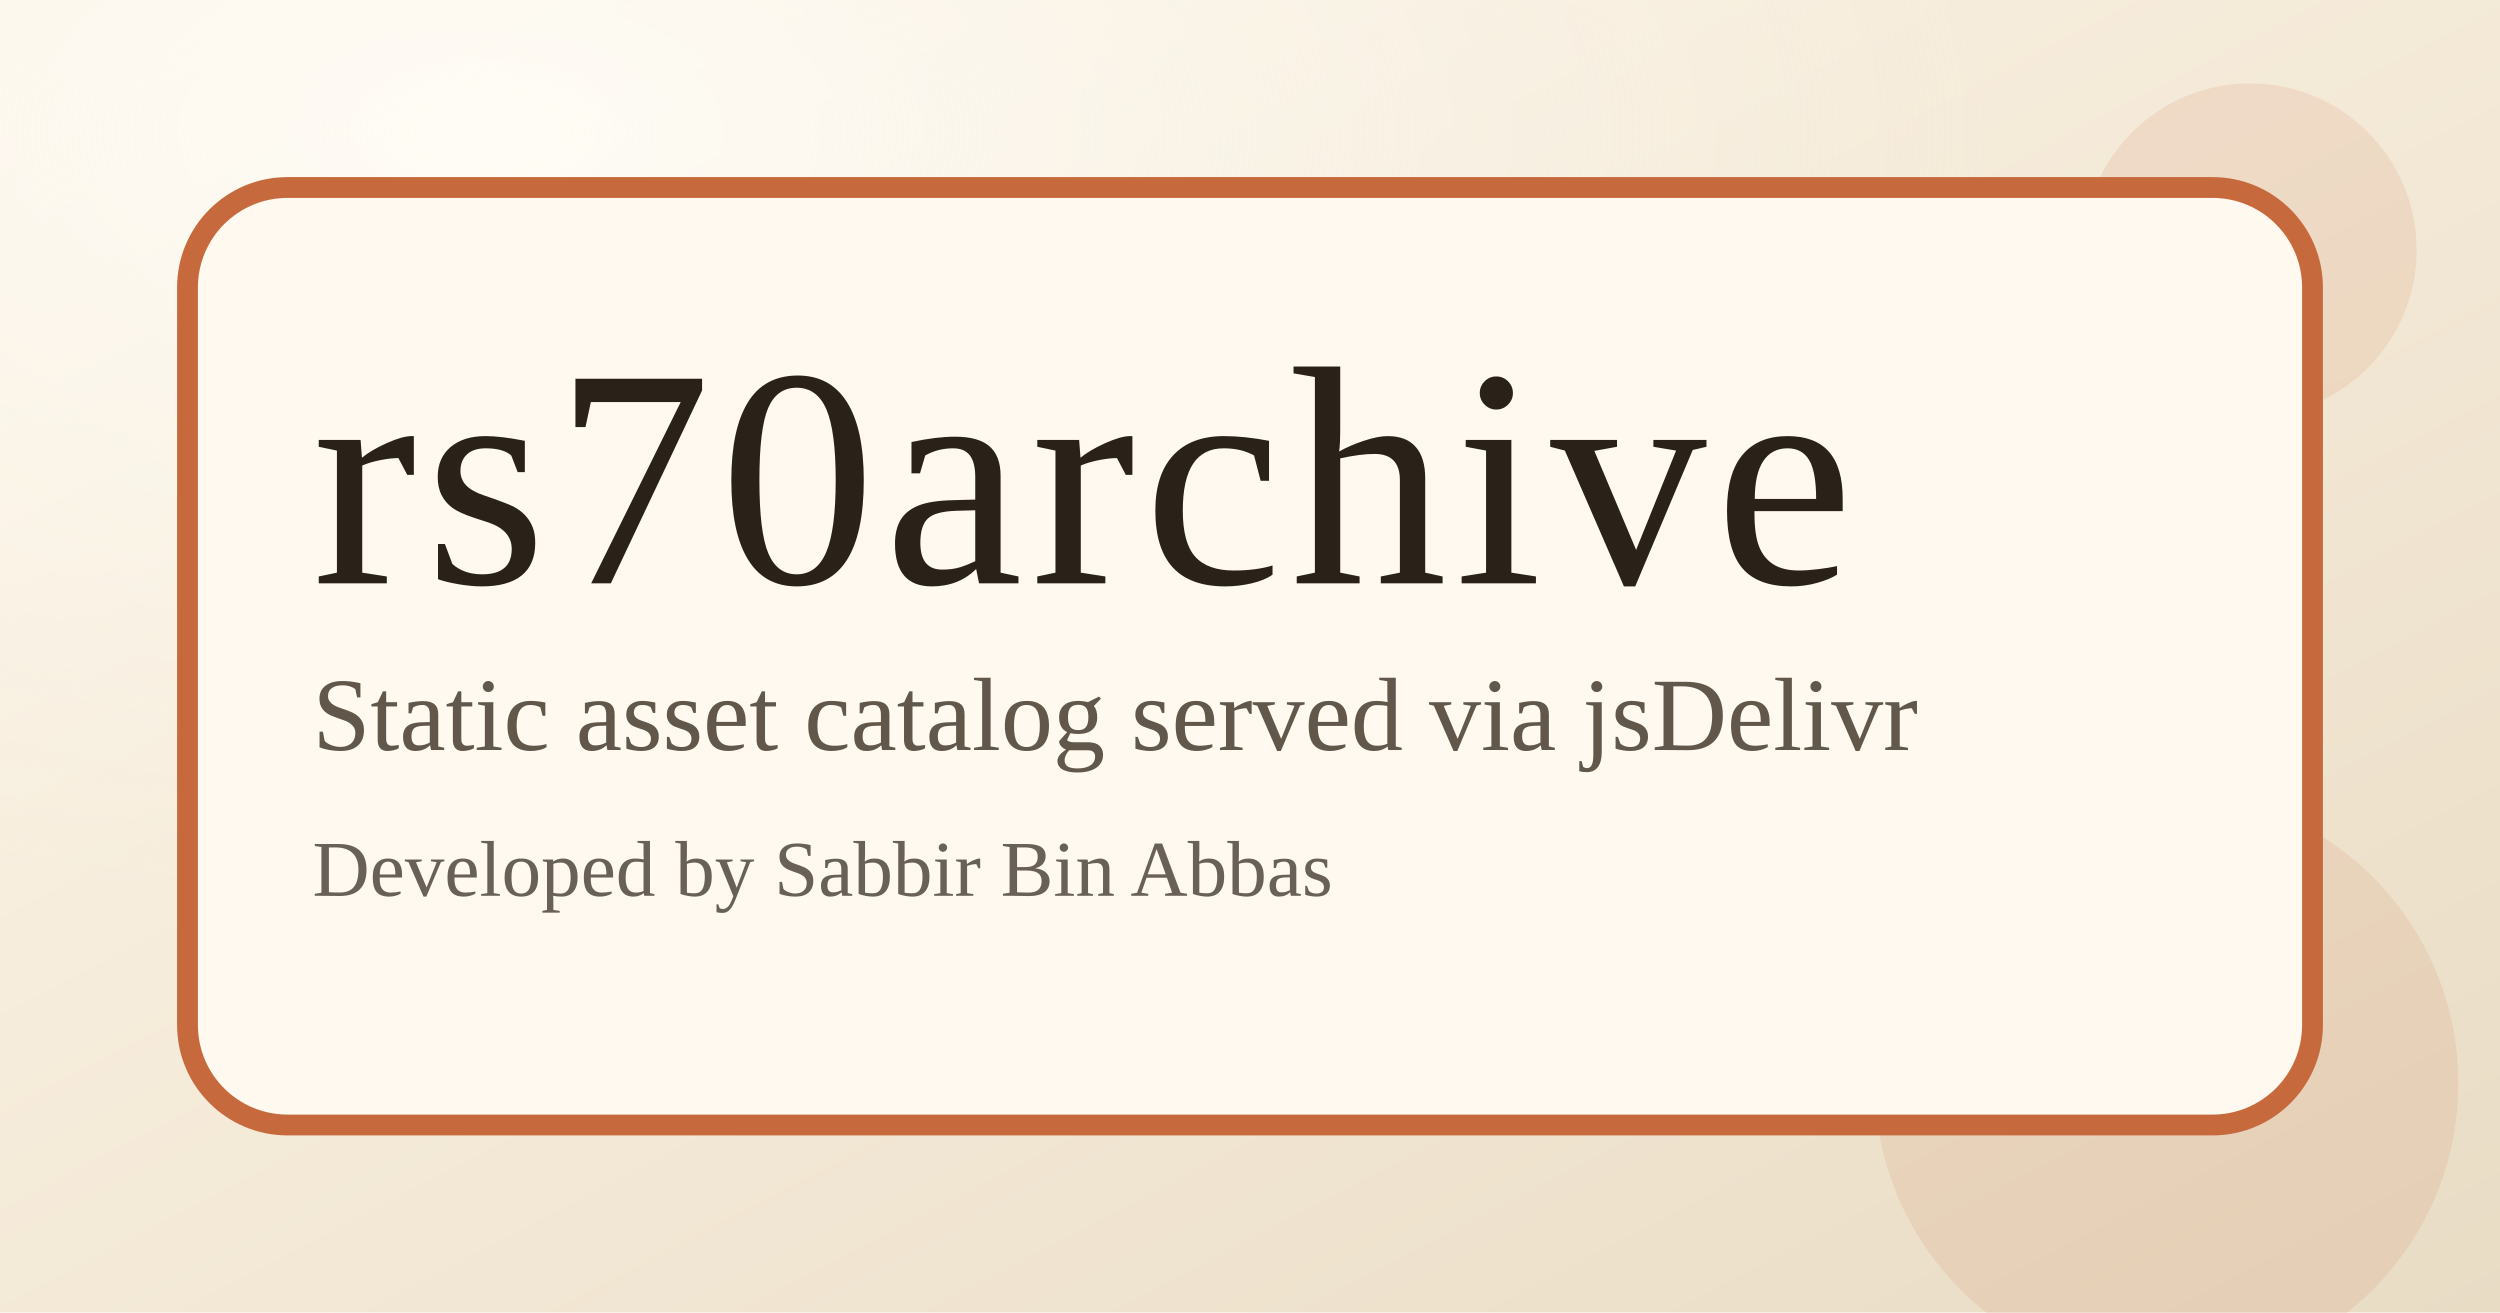
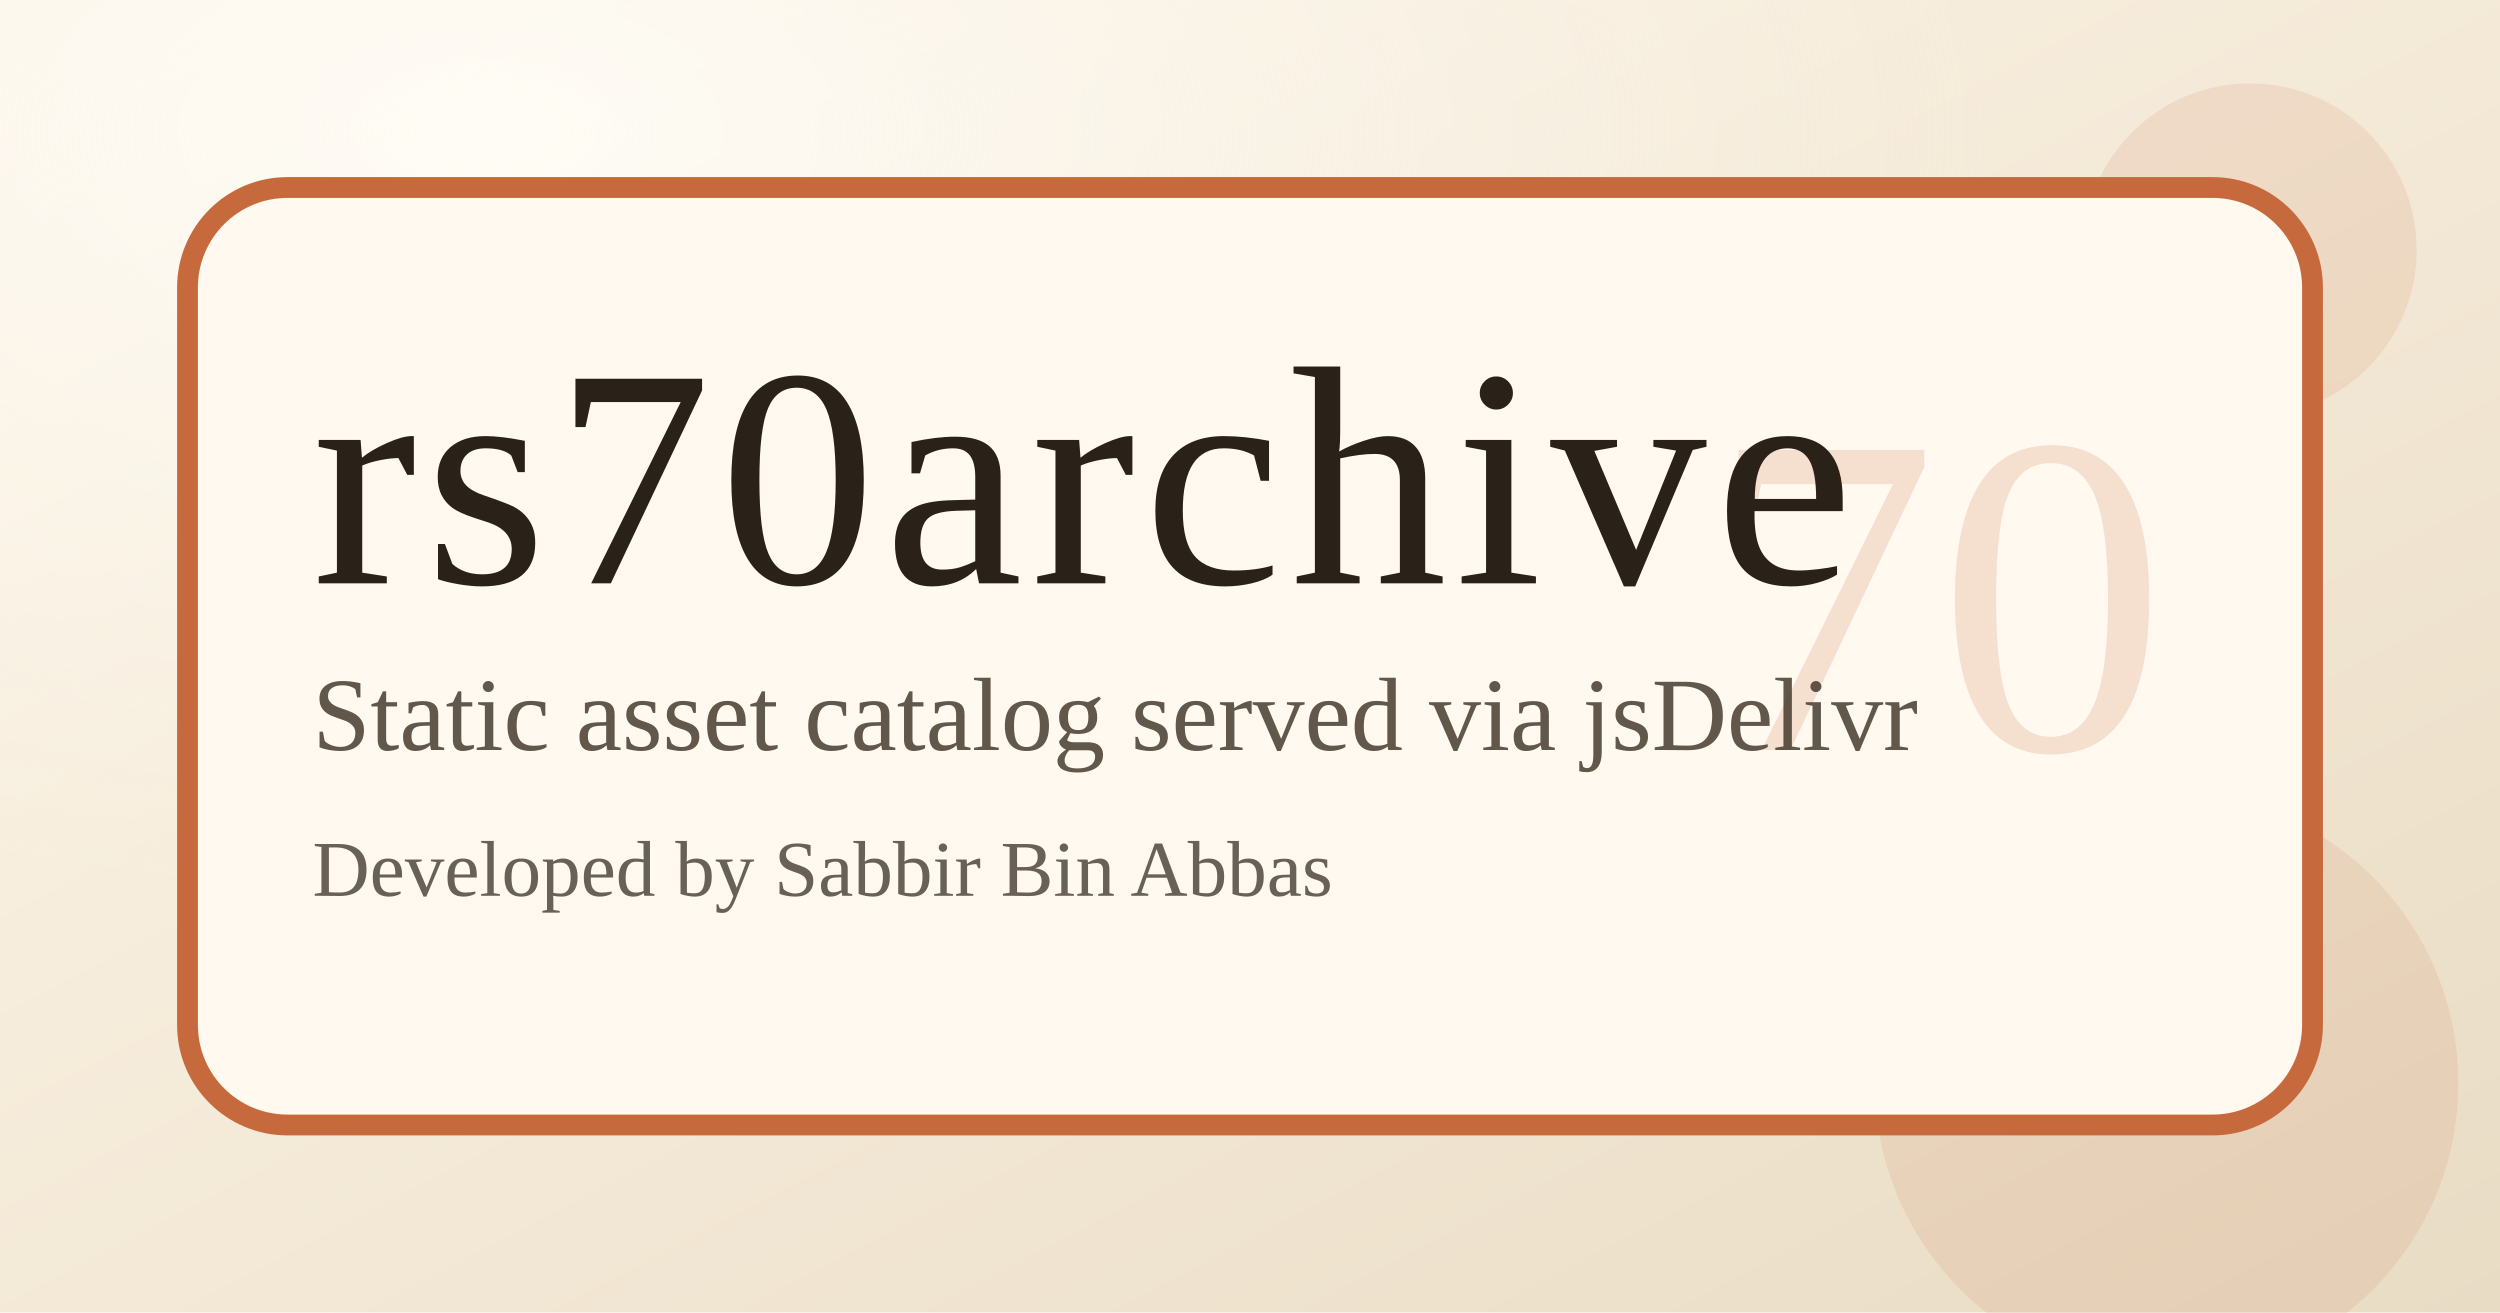
<svg xmlns="http://www.w3.org/2000/svg" width="1200" height="630" viewBox="0 0 1200 630" role="img" aria-labelledby="title desc">
  <defs>
    <linearGradient id="bg" x1="0" y1="0" x2="1" y2="1">
      <stop offset="0" stop-color="#fff7ea" />
      <stop offset="1" stop-color="#e9dcc5" />
    </linearGradient>
    <radialGradient id="glow" cx="20%" cy="10%" r="60%">
      <stop offset="0" stop-color="#fffdf7" stop-opacity="0.95" />
      <stop offset="1" stop-color="#f6f2e8" stop-opacity="0" />
    </radialGradient>
  </defs>
  <rect width="1200" height="630" fill="url(#bg)" />
  <rect width="1200" height="630" fill="url(#glow)" />
  <g opacity="0.12" fill="#c66a3d">
    <circle cx="1080" cy="120" r="80" />
    <circle cx="1040" cy="520" r="140" />
  </g>
  <rect x="90" y="90" width="1020" height="450" rx="48" fill="#fff9ef" stroke="#c66a3d" stroke-width="10" />
+   <text x="930" y="360" font-family="Georgia, 'Times New Roman', serif" font-size="220" fill="#c66a3d" opacity="0.18" text-anchor="middle">70</text>
  <text x="150" y="280" font-family="Georgia, 'Times New Roman', serif" font-size="150" fill="#2a2118" letter-spacing="4">rs70archive</text>
  <text x="150" y="360" font-family="Georgia, 'Times New Roman', serif" font-size="50" fill="#3b2e22" opacity="0.8">Static asset catalog served via jsDelivr</text>
  <text x="150" y="430" font-family="Georgia, 'Times New Roman', serif" font-size="38" fill="#2a2118" opacity="0.7">Developed by Sabbir Bin Abbas</text>
</svg>
